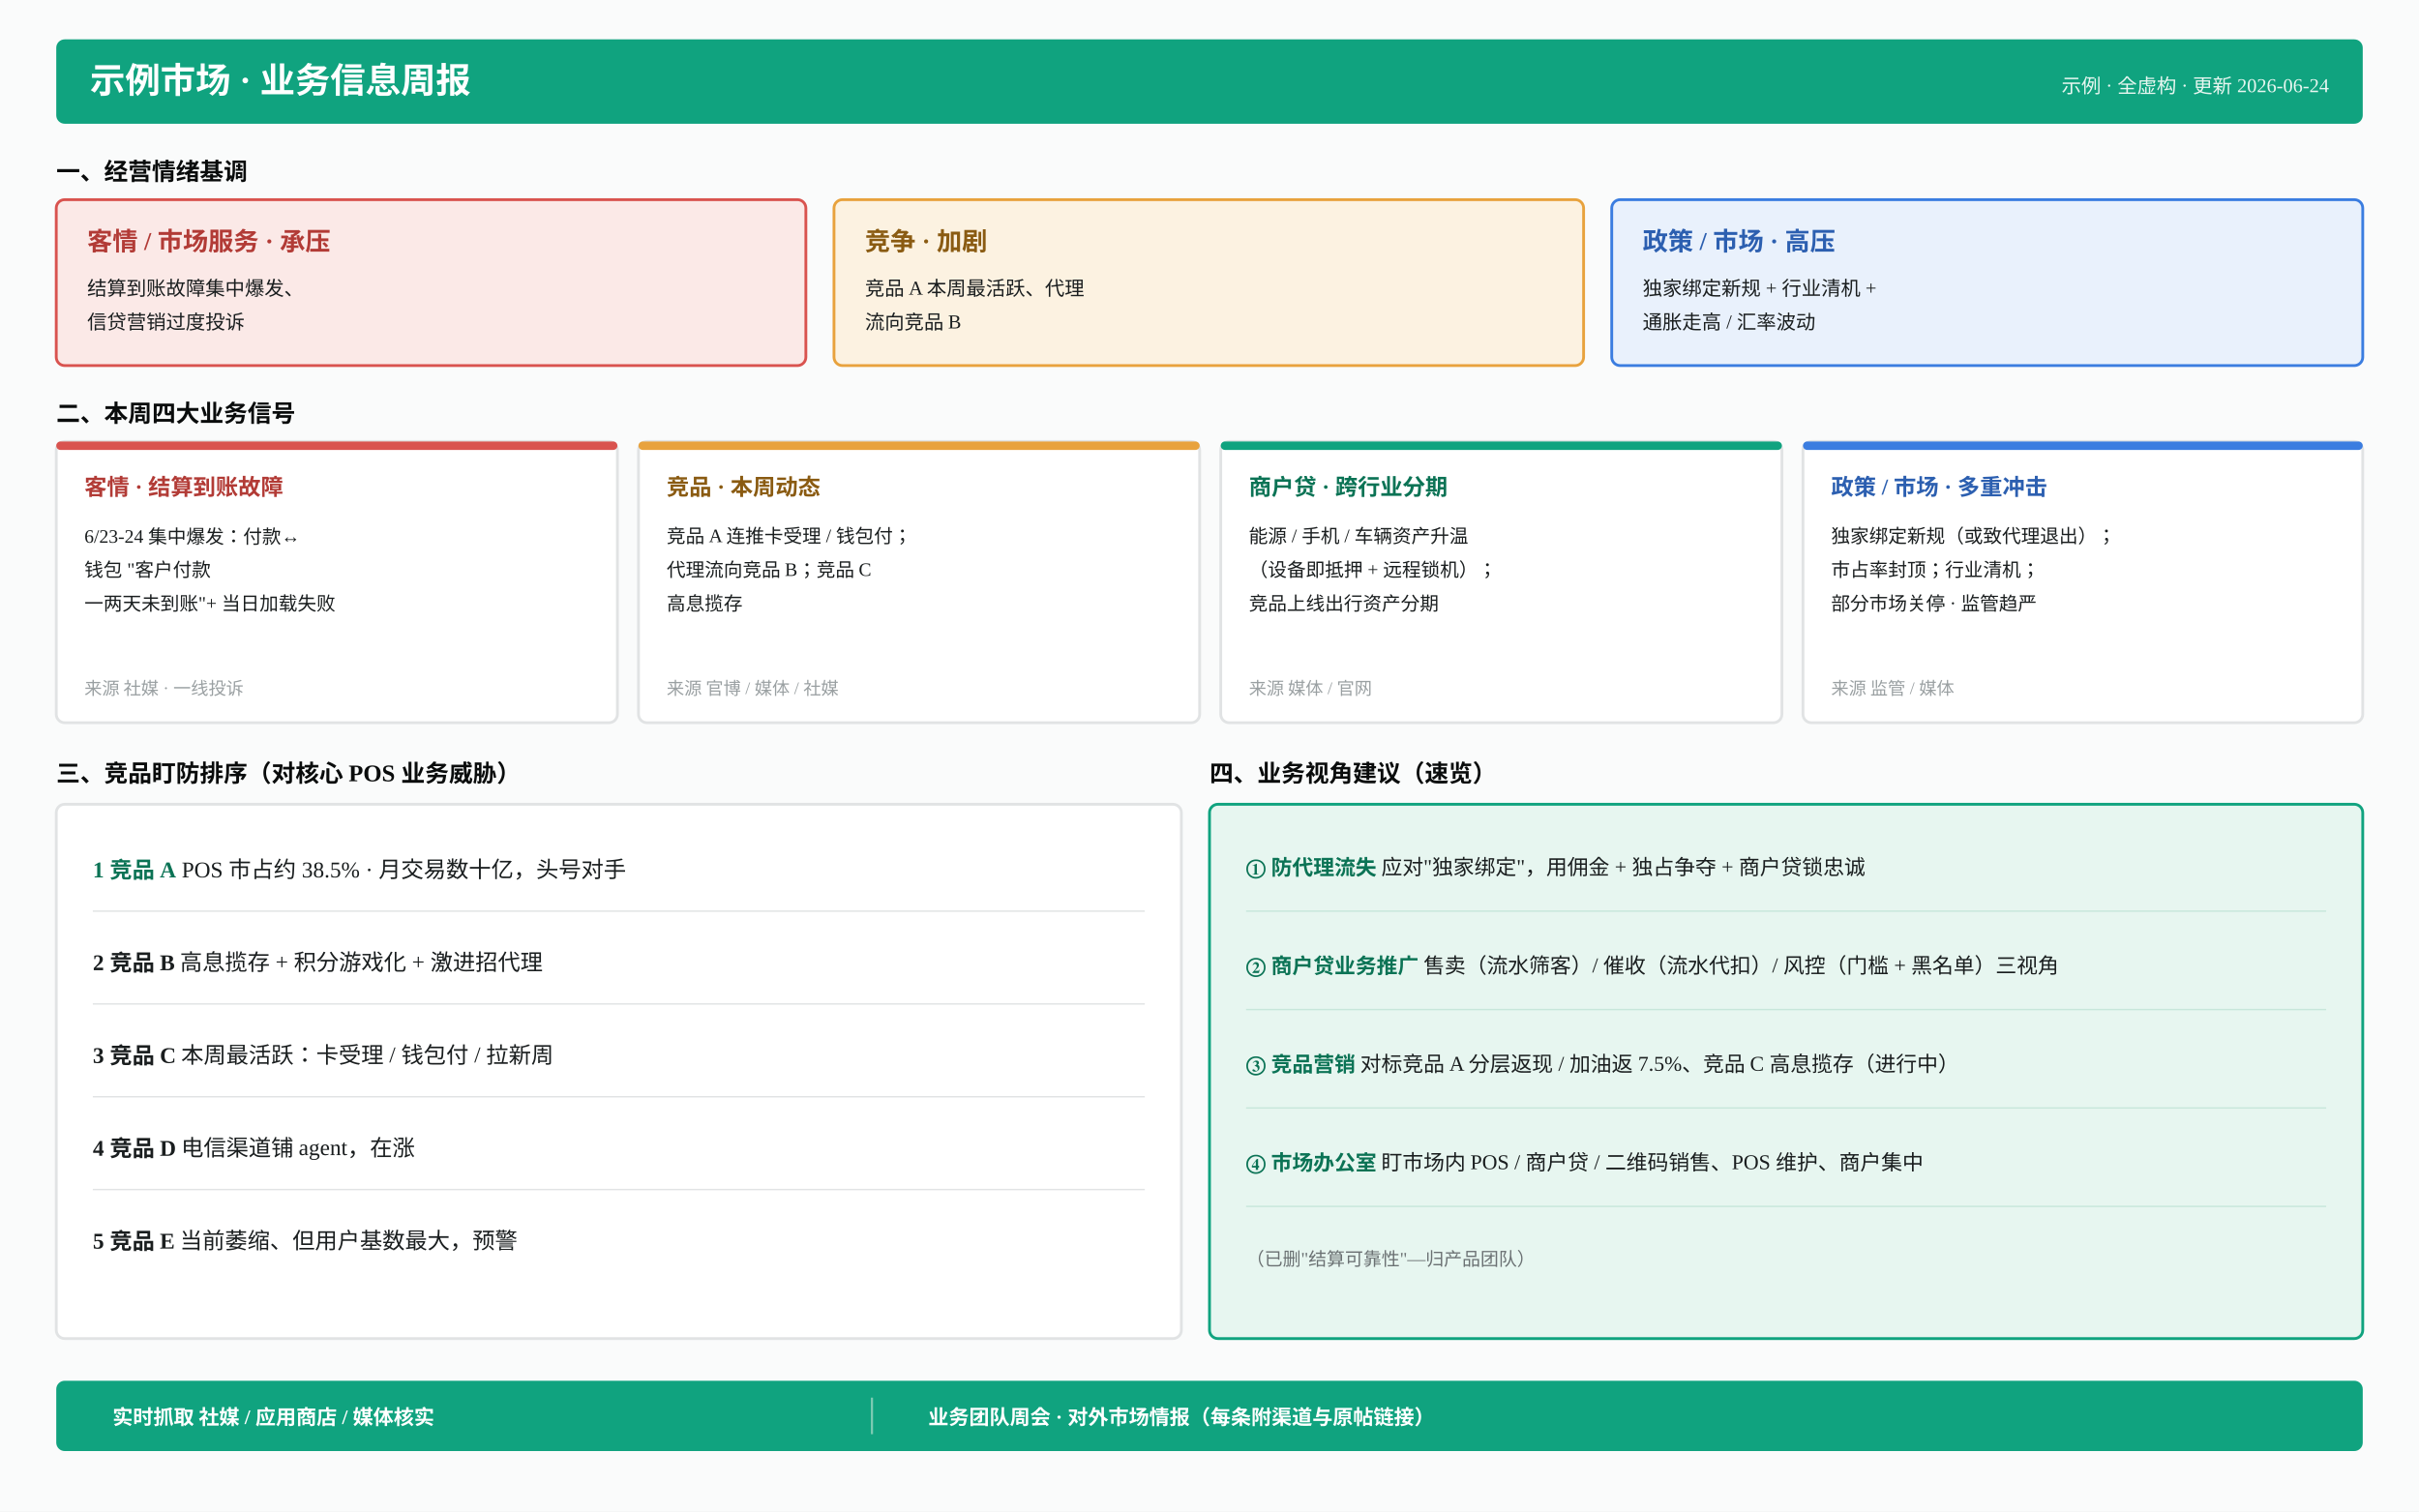
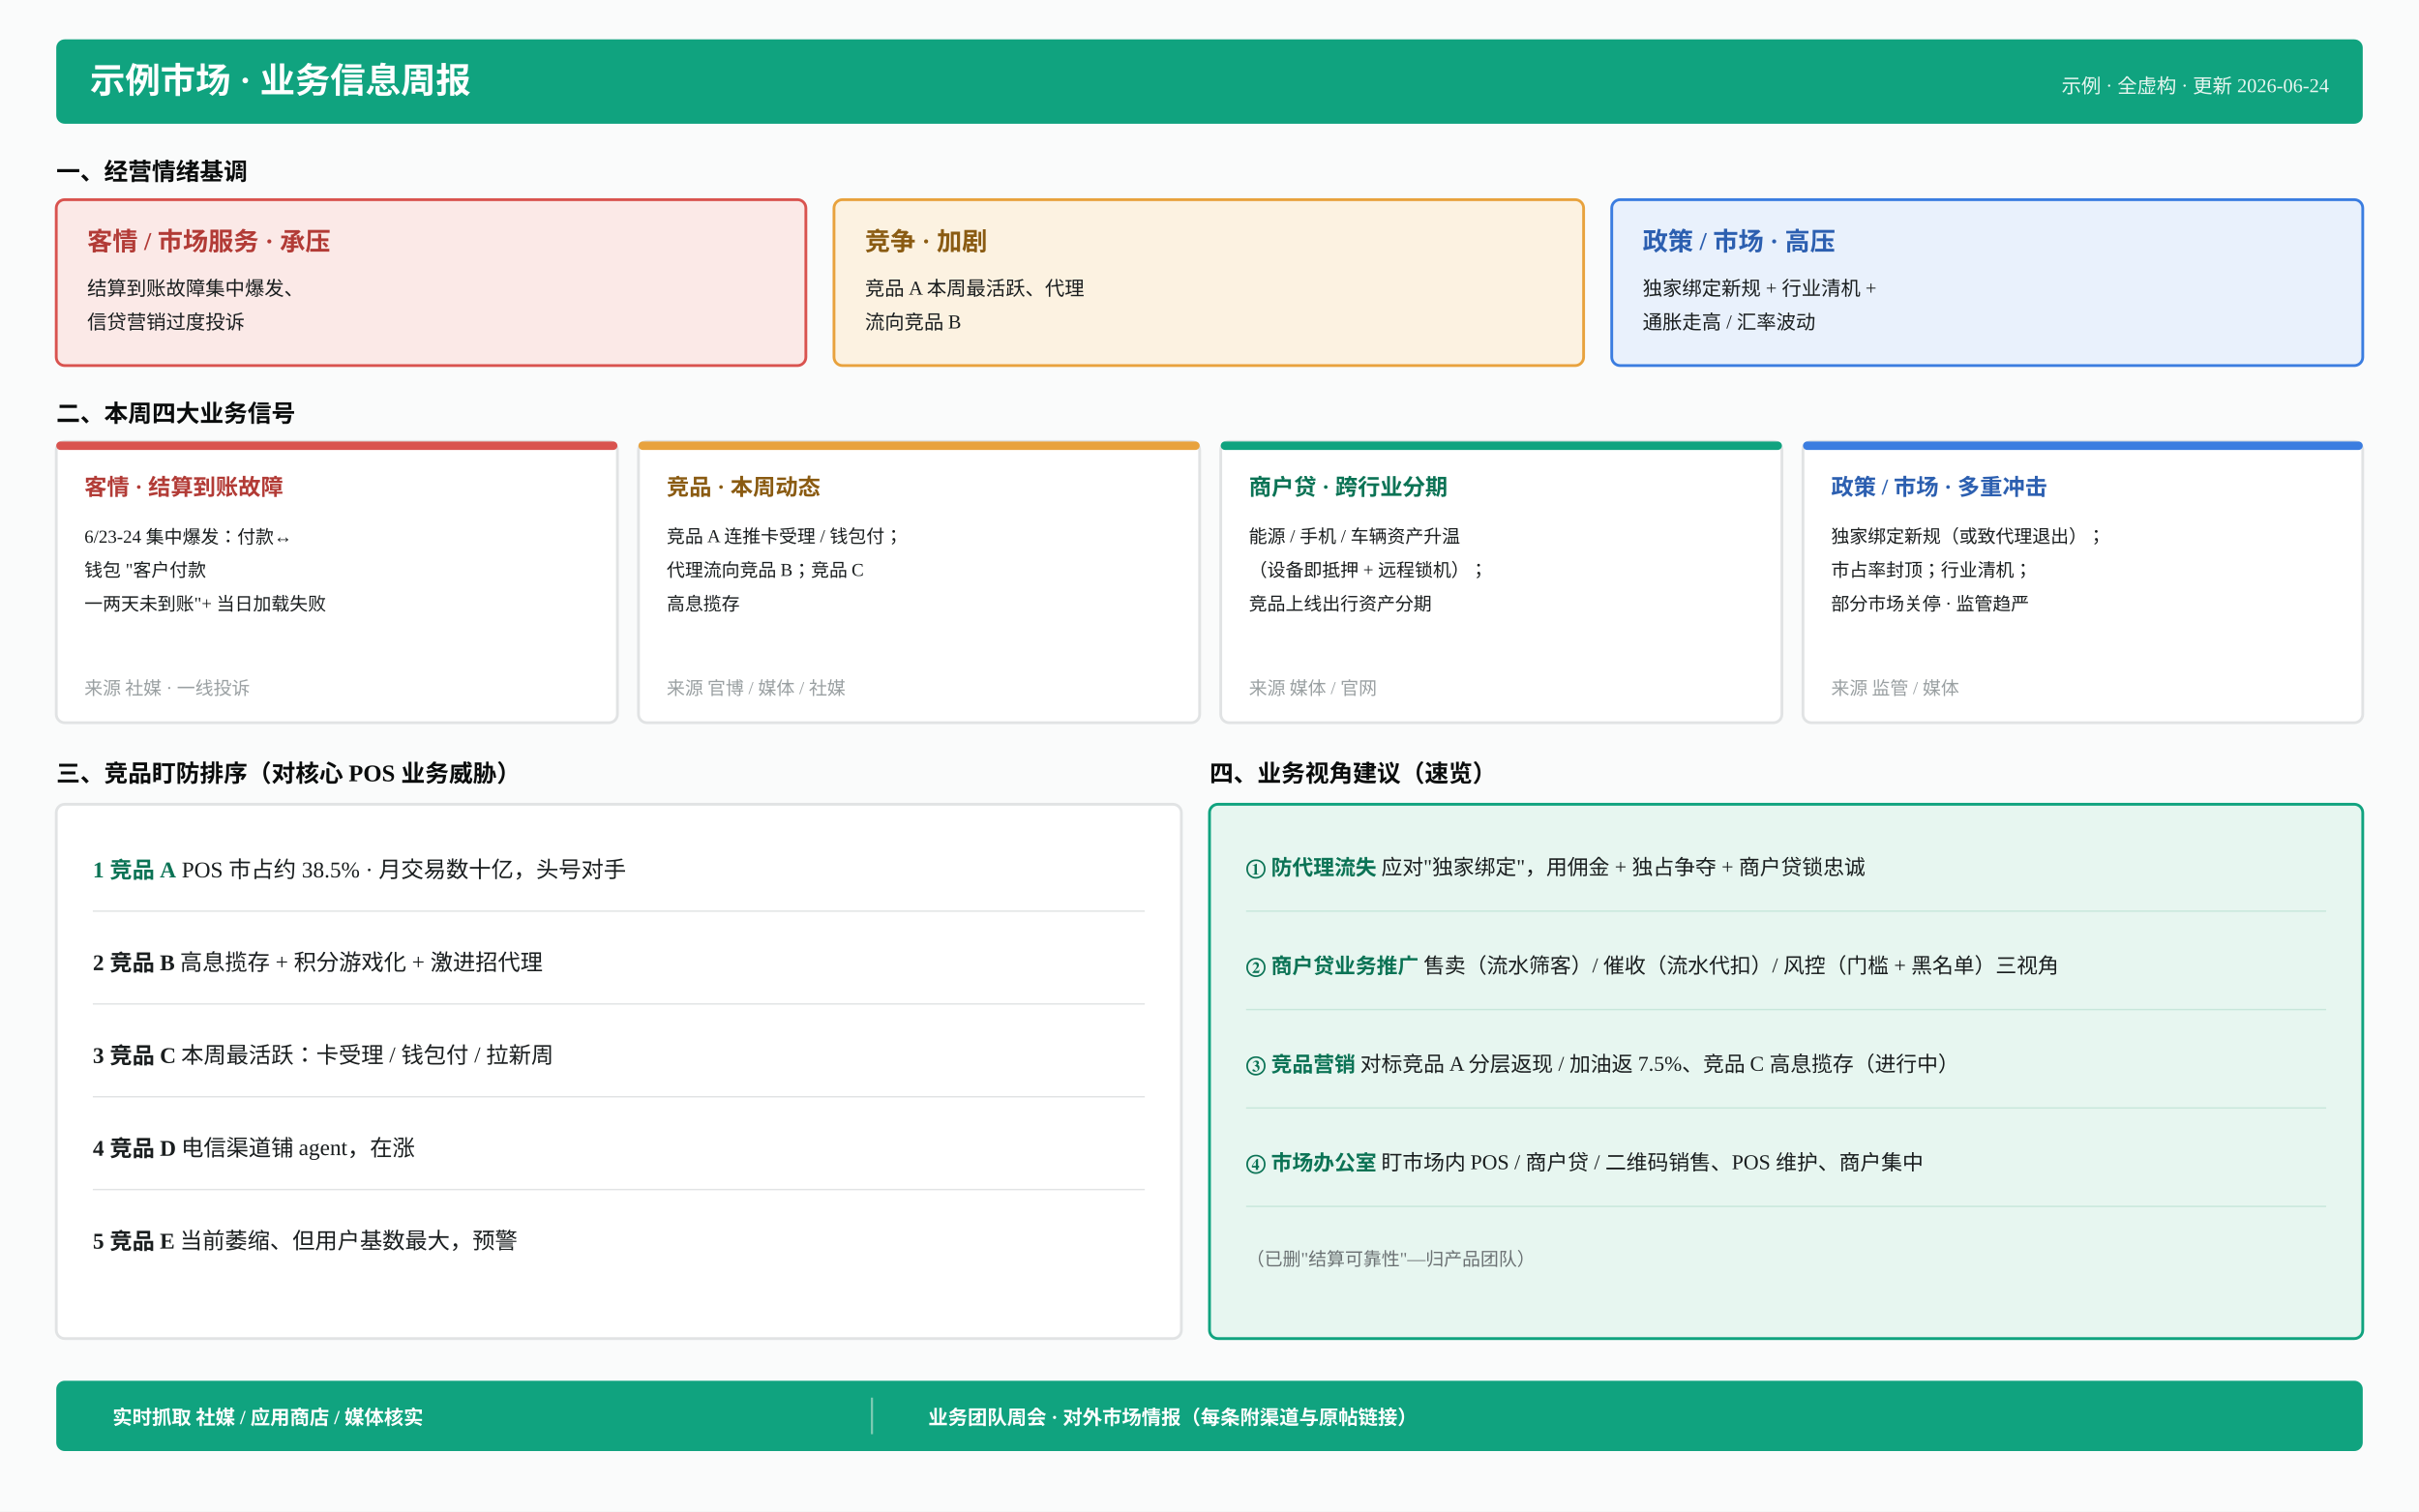
<svg xmlns="http://www.w3.org/2000/svg" viewBox="0 0 1720 1075" width="1720" height="1075">
  <rect x="0" y="0" width="1720" height="1075" fill="#FAFBFB" />
  <rect x="40" y="28" width="1640" height="60" rx="6" fill="#10A37F" />
  <text x="64" y="66" font-size="25" font-weight="700" fill="#FFFFFF">示例市场 · 业务信息周报</text>
  <text x="1656" y="66" font-size="14" fill="#E7F6F0" text-anchor="end">示例 · 全虚构 · 更新 2026-06-24</text>
  <text x="40" y="128" font-size="17" font-weight="700" fill="#0A0C0C">一、经营情绪基调</text>
  <rect x="40" y="142" width="533" height="118" rx="6" fill="#FBE9E7" stroke="#D9534F" stroke-width="2" />
  <text x="62" y="178" font-size="18" font-weight="700" fill="#B23B36">客情 / 市场服务 · 承压</text>
  <text x="62" y="210" font-size="14" fill="#1A1E1F">结算到账故障集中爆发、</text>
  <text x="62" y="234" font-size="14" fill="#1A1E1F">信贷营销过度投诉</text>
  <rect x="593" y="142" width="533" height="118" rx="6" fill="#FCF2E1" stroke="#E8A23D" stroke-width="2" />
  <text x="615" y="178" font-size="18" font-weight="700" fill="#8A5B12">竞争 · 加剧</text>
  <text x="615" y="210" font-size="14" fill="#1A1E1F">竞品 A 本周最活跃、代理</text>
  <text x="615" y="234" font-size="14" fill="#1A1E1F">流向竞品 B</text>
  <rect x="1146" y="142" width="534" height="118" rx="6" fill="#E9F1FC" stroke="#3B7DE0" stroke-width="2" />
  <text x="1168" y="178" font-size="18" font-weight="700" fill="#2C5FB0">政策 / 市场 · 高压</text>
  <text x="1168" y="210" font-size="14" fill="#1A1E1F">独家绑定新规 + 行业清机 +</text>
  <text x="1168" y="234" font-size="14" fill="#1A1E1F">通胀走高 / 汇率波动</text>
  <text x="40" y="300" font-size="17" font-weight="700" fill="#0A0C0C">二、本周四大业务信号</text>
  <rect x="40" y="314" width="399" height="200" rx="6" fill="#FFFFFF" stroke="#E1E3E4" stroke-width="2" />
  <rect x="40" y="314" width="399" height="6" rx="3" fill="#D9534F" />
  <text x="60" y="352" font-size="16" font-weight="700" fill="#B23B36">客情 · 结算到账故障</text>
-   <text x="60" y="386" font-size="13.5" fill="#1A1E1F">6/23-24 集中爆发：付款↔</text>
-   <text x="60" y="410" font-size="13.5" fill="#1A1E1F">钱包 "客户付款</text>
-   <text x="60" y="434" font-size="13.5" fill="#1A1E1F">一两天未到账"+ 当日加载失败</text>
-   <text x="60" y="494" font-size="12.5" fill="#9AA0A2">来源 社媒 · 一线投诉</text>
+   <text x="60" y="386" font-size="13" fill="#1A1E1F">6/23-24 集中爆发：付款↔</text>
+   <text x="60" y="410" font-size="13" fill="#1A1E1F">钱包 "客户付款</text>
+   <text x="60" y="434" font-size="13" fill="#1A1E1F">一两天未到账"+ 当日加载失败</text>
+   <text x="60" y="494" font-size="13" fill="#9AA0A2">来源 社媒 · 一线投诉</text>
  <rect x="454" y="314" width="399" height="200" rx="6" fill="#FFFFFF" stroke="#E1E3E4" stroke-width="2" />
  <rect x="454" y="314" width="399" height="6" rx="3" fill="#E8A23D" />
  <text x="474" y="352" font-size="16" font-weight="700" fill="#8A5B12">竞品 · 本周动态</text>
-   <text x="474" y="386" font-size="13.5" fill="#1A1E1F">竞品 A 连推卡受理 / 钱包付；</text>
-   <text x="474" y="410" font-size="13.5" fill="#1A1E1F">代理流向竞品 B；竞品 C</text>
-   <text x="474" y="434" font-size="13.5" fill="#1A1E1F">高息揽存</text>
-   <text x="474" y="494" font-size="12.5" fill="#9AA0A2">来源 官博 / 媒体 / 社媒</text>
+   <text x="474" y="386" font-size="13" fill="#1A1E1F">竞品 A 连推卡受理 / 钱包付；</text>
+   <text x="474" y="410" font-size="13" fill="#1A1E1F">代理流向竞品 B；竞品 C</text>
+   <text x="474" y="434" font-size="13" fill="#1A1E1F">高息揽存</text>
+   <text x="474" y="494" font-size="13" fill="#9AA0A2">来源 官博 / 媒体 / 社媒</text>
  <rect x="868" y="314" width="399" height="200" rx="6" fill="#FFFFFF" stroke="#E1E3E4" stroke-width="2" />
  <rect x="868" y="314" width="399" height="6" rx="3" fill="#10A37F" />
  <text x="888" y="352" font-size="16" font-weight="700" fill="#0B7355">商户贷 · 跨行业分期</text>
-   <text x="888" y="386" font-size="13.5" fill="#1A1E1F">能源 / 手机 / 车辆资产升温</text>
-   <text x="888" y="410" font-size="13.5" fill="#1A1E1F">（设备即抵押 + 远程锁机）；</text>
-   <text x="888" y="434" font-size="13.5" fill="#1A1E1F">竞品上线出行资产分期</text>
-   <text x="888" y="494" font-size="12.5" fill="#9AA0A2">来源 媒体 / 官网</text>
+   <text x="888" y="386" font-size="13" fill="#1A1E1F">能源 / 手机 / 车辆资产升温</text>
+   <text x="888" y="410" font-size="13" fill="#1A1E1F">（设备即抵押 + 远程锁机）；</text>
+   <text x="888" y="434" font-size="13" fill="#1A1E1F">竞品上线出行资产分期</text>
+   <text x="888" y="494" font-size="13" fill="#9AA0A2">来源 媒体 / 官网</text>
  <rect x="1282" y="314" width="398" height="200" rx="6" fill="#FFFFFF" stroke="#E1E3E4" stroke-width="2" />
  <rect x="1282" y="314" width="398" height="6" rx="3" fill="#3B7DE0" />
  <text x="1302" y="352" font-size="16" font-weight="700" fill="#2C5FB0">政策 / 市场 · 多重冲击</text>
-   <text x="1302" y="386" font-size="13.5" fill="#1A1E1F">独家绑定新规（或致代理退出）；</text>
-   <text x="1302" y="410" font-size="13.5" fill="#1A1E1F">市占率封顶；行业清机；</text>
-   <text x="1302" y="434" font-size="13.5" fill="#1A1E1F">部分市场关停 · 监管趋严</text>
-   <text x="1302" y="494" font-size="12.5" fill="#9AA0A2">来源 监管 / 媒体</text>
+   <text x="1302" y="386" font-size="13" fill="#1A1E1F">独家绑定新规（或致代理退出）；</text>
+   <text x="1302" y="410" font-size="13" fill="#1A1E1F">市占率封顶；行业清机；</text>
+   <text x="1302" y="434" font-size="13" fill="#1A1E1F">部分市场关停 · 监管趋严</text>
+   <text x="1302" y="494" font-size="13" fill="#9AA0A2">来源 监管 / 媒体</text>
  <text x="40" y="556" font-size="17" font-weight="700" fill="#0A0C0C">三、竞品盯防排序（对核心 POS 业务威胁）</text>
  <rect x="40" y="572" width="800" height="380" rx="6" fill="#FFFFFF" stroke="#E1E3E4" stroke-width="2" />
  <text x="66" y="624" font-size="16" fill="#1A1E1F">
    <tspan font-weight="700" fill="#0B7355">1  竞品 A</tspan>   POS 市占约 38.5% · 月交易数十亿，头号对手</text>
  <line x1="66" y1="648" x2="814" y2="648" stroke="#E1E3E4" stroke-width="1" />
  <text x="66" y="690" font-size="16" fill="#1A1E1F">
    <tspan font-weight="700">2  竞品 B</tspan>   高息揽存 + 积分游戏化 + 激进招代理</text>
  <line x1="66" y1="714" x2="814" y2="714" stroke="#E1E3E4" stroke-width="1" />
  <text x="66" y="756" font-size="16" fill="#1A1E1F">
    <tspan font-weight="700">3  竞品 C</tspan>   本周最活跃：卡受理 / 钱包付 / 拉新周</text>
  <line x1="66" y1="780" x2="814" y2="780" stroke="#E1E3E4" stroke-width="1" />
  <text x="66" y="822" font-size="16" fill="#1A1E1F">
    <tspan font-weight="700">4  竞品 D</tspan>   电信渠道铺 agent，在涨</text>
  <line x1="66" y1="846" x2="814" y2="846" stroke="#E1E3E4" stroke-width="1" />
  <text x="66" y="888" font-size="16" fill="#1A1E1F">
    <tspan font-weight="700">5  竞品 E</tspan>   当前萎缩、但用户基数最大，预警</text>
  <text x="860" y="556" font-size="17" font-weight="700" fill="#0A0C0C">四、业务视角建议（速览）</text>
  <rect x="860" y="572" width="820" height="380" rx="6" fill="#E7F6F0" stroke="#10A37F" stroke-width="2" />
  <text x="886" y="622" font-size="15" fill="#1A1E1F">
    <tspan font-weight="700" fill="#0B7355">① 防代理流失</tspan>   应对"独家绑定"，用佣金 + 独占争夺 + 商户贷锁忠诚</text>
  <line x1="886" y1="648" x2="1654" y2="648" stroke="#C7E7DB" stroke-width="1" />
  <text x="886" y="692" font-size="15" fill="#1A1E1F">
    <tspan font-weight="700" fill="#0B7355">② 商户贷业务推广</tspan>   售卖（流水筛客）/ 催收（流水代扣）/ 风控（门槛 + 黑名单）三视角</text>
  <line x1="886" y1="718" x2="1654" y2="718" stroke="#C7E7DB" stroke-width="1" />
  <text x="886" y="762" font-size="15" fill="#1A1E1F">
    <tspan font-weight="700" fill="#0B7355">③ 竞品营销</tspan>   对标竞品 A 分层返现 / 加油返 7.5%、竞品 C 高息揽存（进行中）</text>
  <line x1="886" y1="788" x2="1654" y2="788" stroke="#C7E7DB" stroke-width="1" />
  <text x="886" y="832" font-size="15" fill="#1A1E1F">
    <tspan font-weight="700" fill="#0B7355">④ 市场办公室</tspan>   盯市场内 POS / 商户贷 / 二维码销售、POS 维护、商户集中</text>
  <line x1="886" y1="858" x2="1654" y2="858" stroke="#C7E7DB" stroke-width="1" />
  <text x="886" y="900" font-size="13" fill="#6B7173">（已删"结算可靠性"—归产品团队）</text>
  <rect x="40" y="982" width="1640" height="50" rx="6" fill="#10A37F" />
-   <text x="80" y="1013" font-size="14.5" font-weight="700" fill="#FFFFFF">实时抓取 社媒 / 应用商店 / 媒体核实</text>
+   <text x="80" y="1013" font-size="14" font-weight="700" fill="#FFFFFF">实时抓取 社媒 / 应用商店 / 媒体核实</text>
  <line x1="620" y1="994" x2="620" y2="1020" stroke="#7FCBB4" stroke-width="1.5" />
-   <text x="660" y="1013" font-size="14.5" font-weight="700" fill="#FFFFFF">业务团队周会 · 对外市场情报（每条附渠道与原帖链接）</text>
+   <text x="660" y="1013" font-size="14" font-weight="700" fill="#FFFFFF">业务团队周会 · 对外市场情报（每条附渠道与原帖链接）</text>
</svg>
